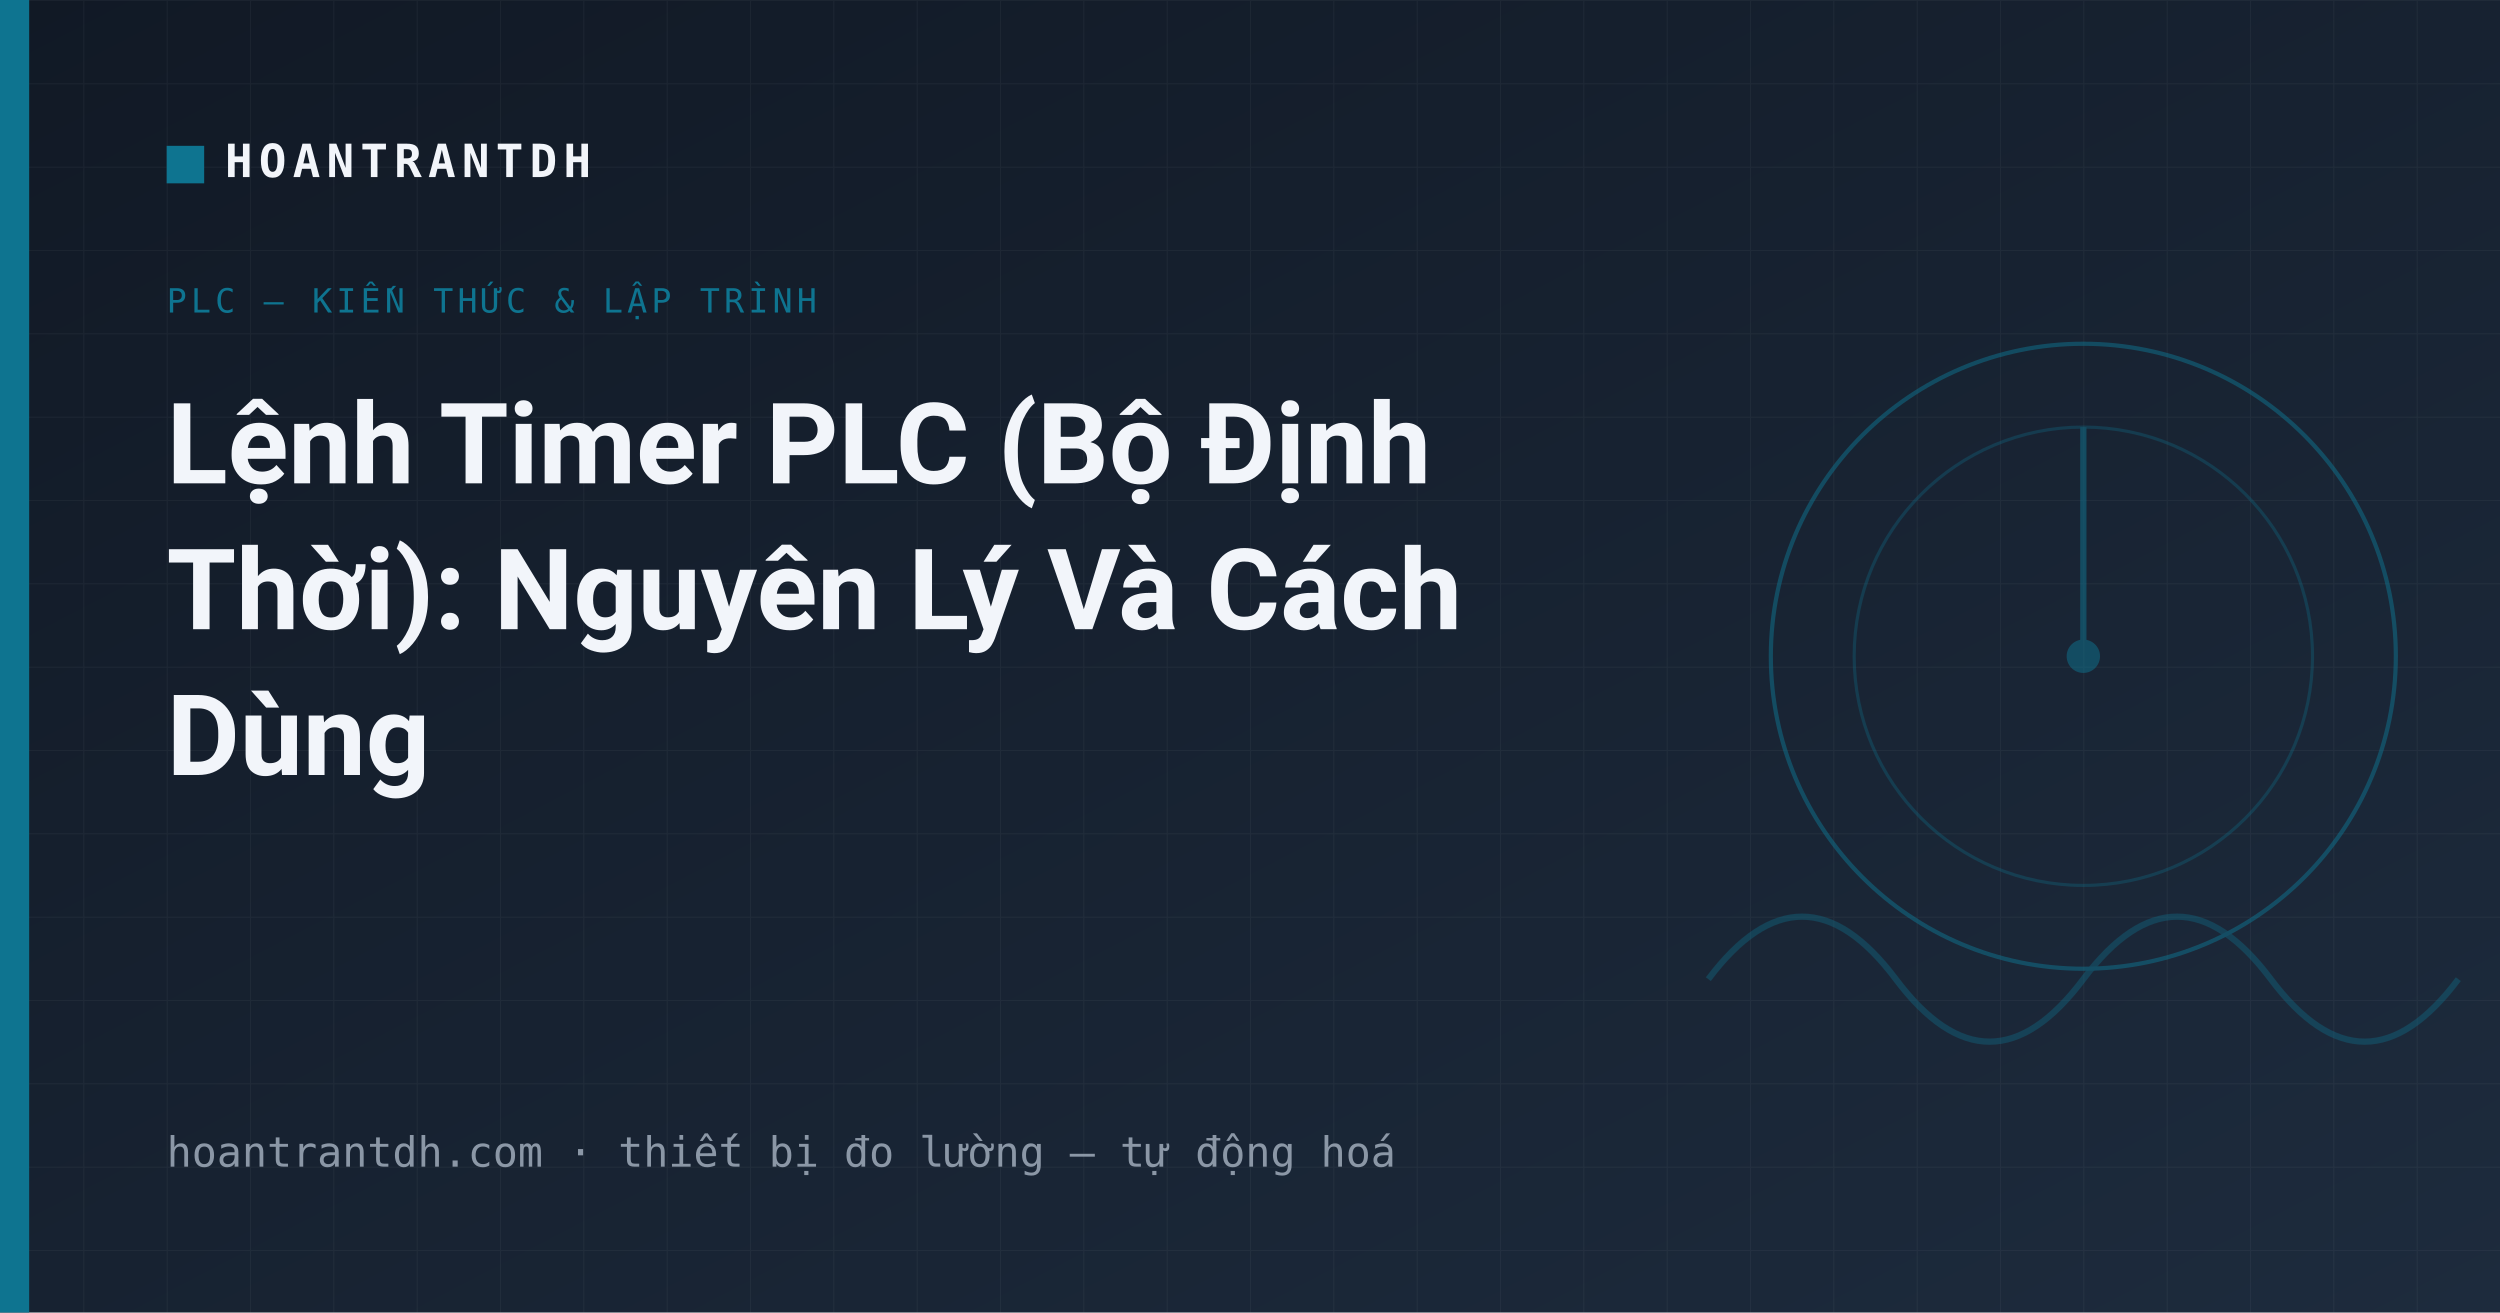
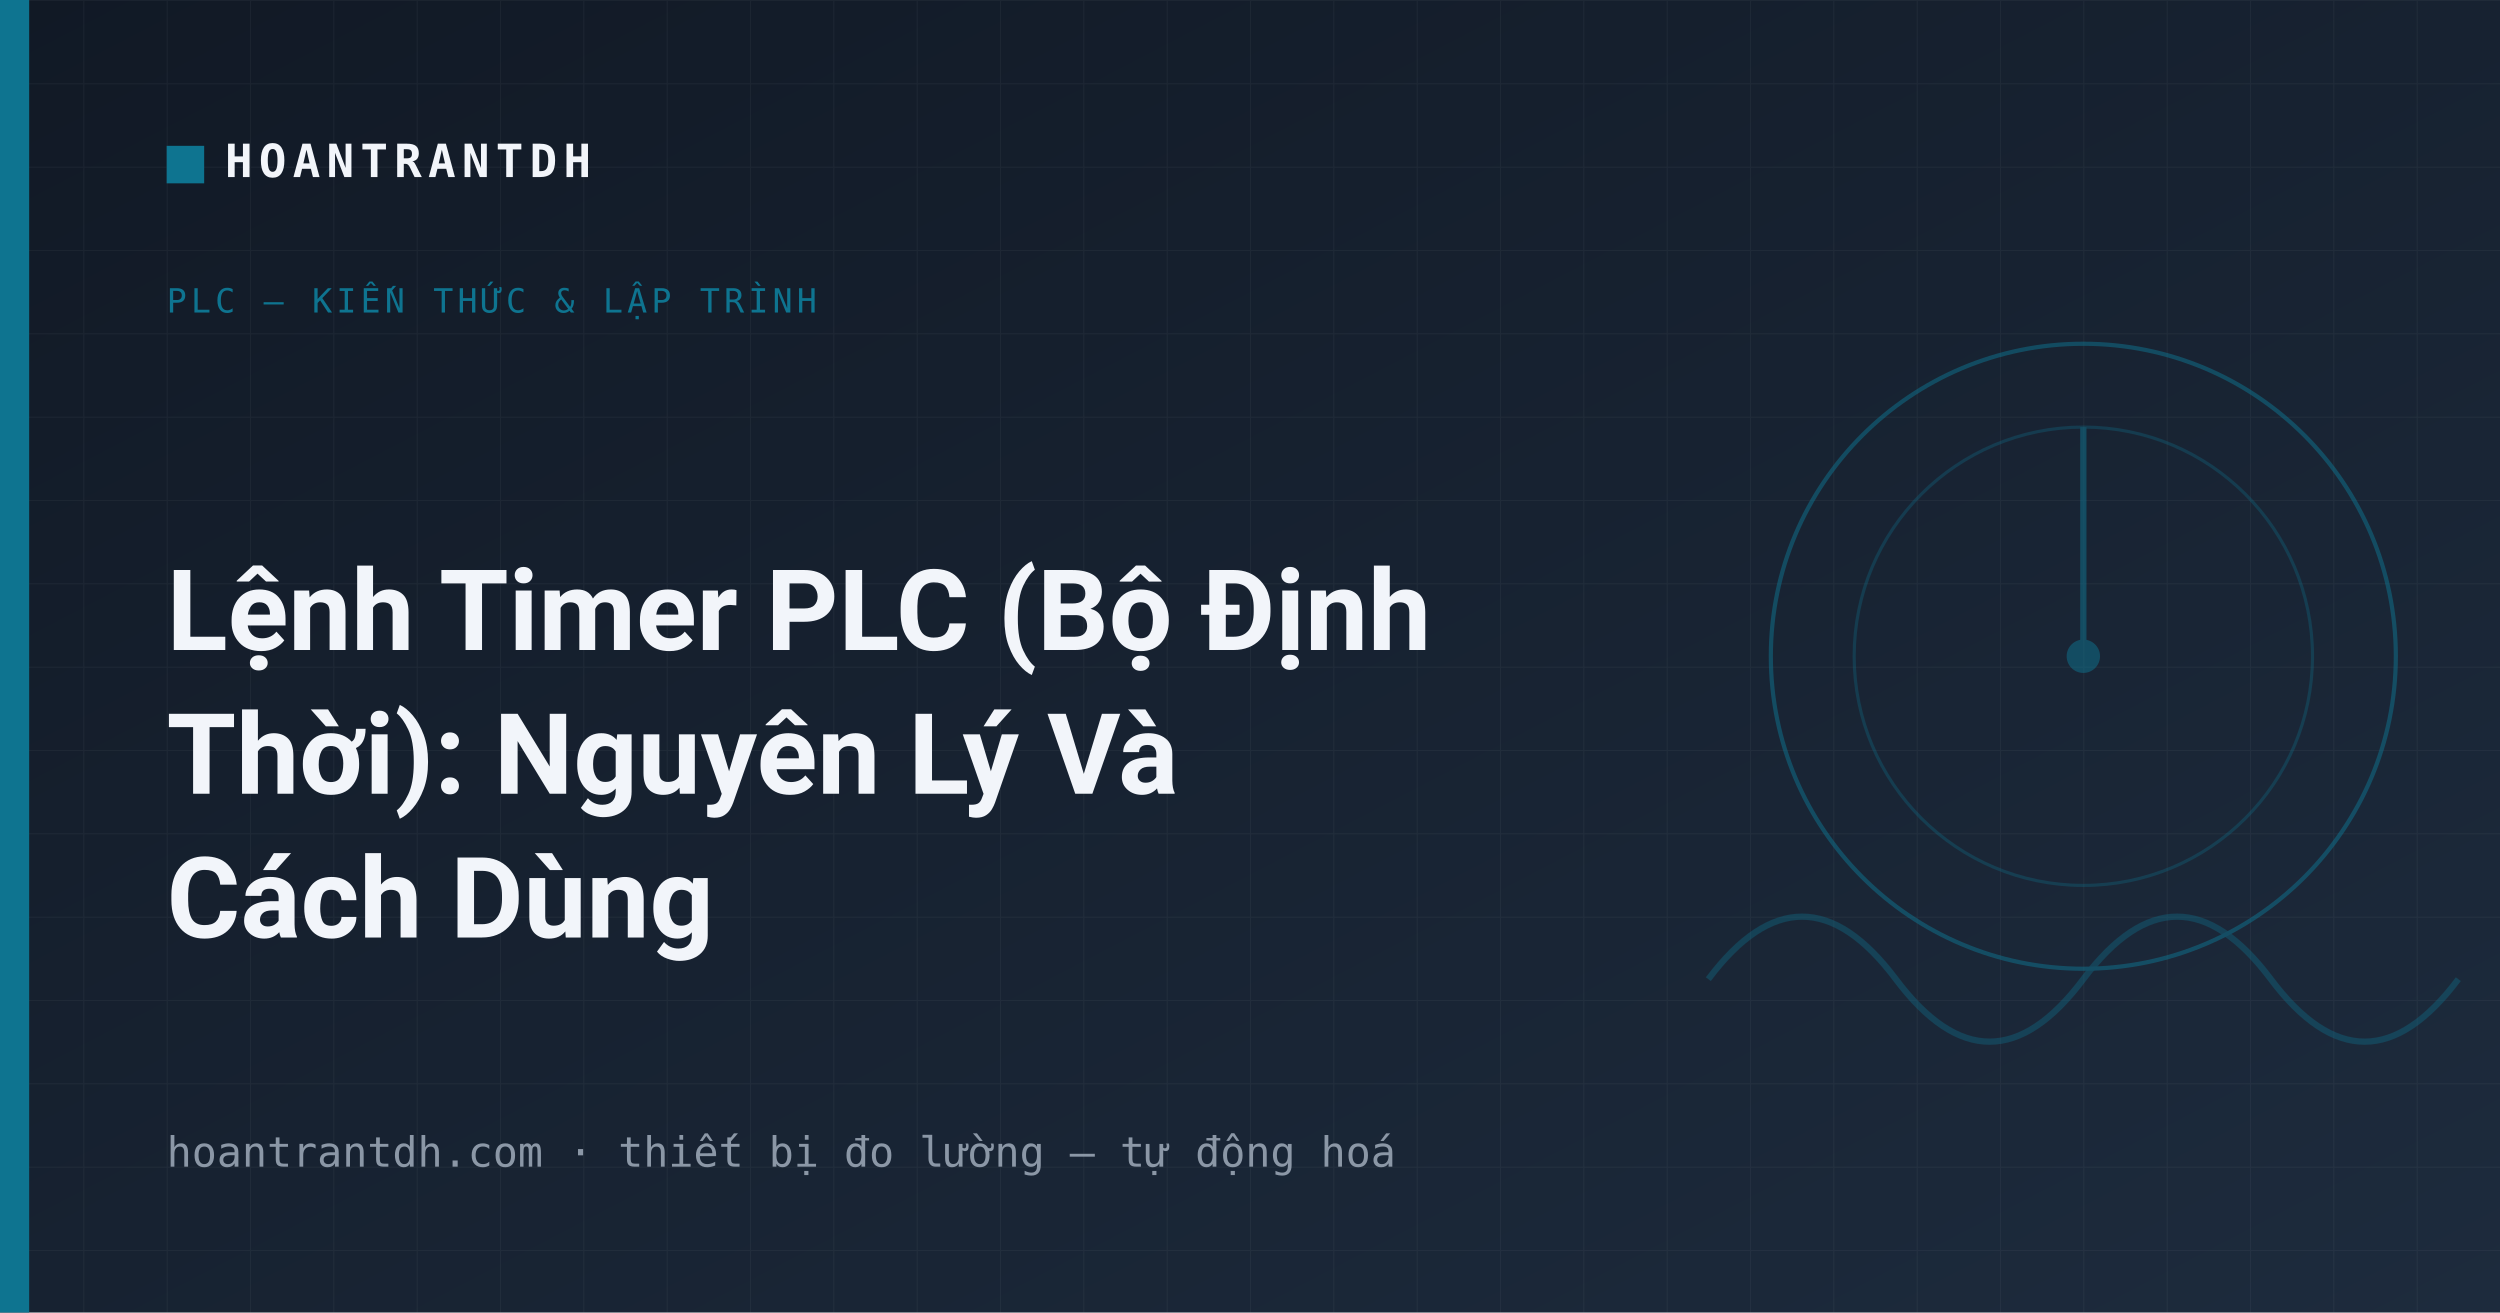
<svg xmlns="http://www.w3.org/2000/svg" width="1200" height="630" viewBox="0 0 1200 630" role="img">
  <defs>
    <linearGradient id="bg" x1="0" y1="0" x2="1" y2="1">
      <stop offset="0" stop-color="#111925" />
      <stop offset="1" stop-color="#1d2b3d" />
    </linearGradient>
    <pattern id="grid" width="40" height="40" patternUnits="userSpaceOnUse">
      <path d="M40 0H0V40" fill="none" stroke="#ffffff" stroke-opacity="0.04" stroke-width="1" />
    </pattern>
  </defs>
  <rect width="1200" height="630" fill="url(#bg)" />
  <rect width="1200" height="630" fill="url(#grid)" />
  <rect x="0" y="0" width="14" height="630" fill="#0e7490" />
  <g opacity="0.5">
    <circle cx="1000" cy="315" r="150" fill="none" stroke="#0e7490" stroke-width="2" />
    <circle cx="1000" cy="315" r="110" fill="none" stroke="#0e7490" stroke-width="1.5" stroke-opacity="0.6" />
    <path d="M1000 315 L1000 205" stroke="#0e7490" stroke-width="3" />
    <circle cx="1000" cy="315" r="8" fill="#0e7490" />
    <path d="M820 470 q45 -60 90 0 t90 0 t90 0 t90 0" fill="none" stroke="#0e7490" stroke-width="3" stroke-opacity="0.7" />
  </g>
  <g font-family="Consolas,Menlo,monospace">
    <rect x="80" y="70" width="18" height="18" fill="#0e7490" />
    <text x="108" y="85" font-size="22" font-weight="700" letter-spacing="3" fill="#f2f5fa">HOANTRANTDH</text>
    <text x="80" y="150" font-size="16" letter-spacing="2" fill="#0e7490">PLC — KIẾN THỨC &amp; LẬP TRÌNH</text>
  </g>
-   <text x="80" y="232" font-family="Segoe UI,Roboto,Arial,sans-serif" font-size="54" font-weight="700" fill="#f2f5fa">Lệnh Timer PLC (Bộ Định</text>
-   <text x="80" y="302" font-family="Segoe UI,Roboto,Arial,sans-serif" font-size="54" font-weight="700" fill="#f2f5fa">Thời): Nguyên Lý Và Cách</text>
-   <text x="80" y="372" font-family="Segoe UI,Roboto,Arial,sans-serif" font-size="54" font-weight="700" fill="#f2f5fa">Dùng</text>
+   <text x="80" y="312" font-family="Segoe UI,Roboto,Arial,sans-serif" font-size="54" font-weight="700" fill="#f2f5fa">Lệnh Timer PLC (Bộ Định</text>
+   <text x="80" y="381" font-family="Segoe UI,Roboto,Arial,sans-serif" font-size="54" font-weight="700" fill="#f2f5fa">Thời): Nguyên Lý Và</text>
+   <text x="80" y="450" font-family="Segoe UI,Roboto,Arial,sans-serif" font-size="54" font-weight="700" fill="#f2f5fa">Cách Dùng</text>
  <text x="80" y="560" font-family="Consolas,Menlo,monospace" font-size="20" fill="#8b97a6">hoantrantdh.com · thiết bị đo lường – tự động hoá</text>
</svg>
